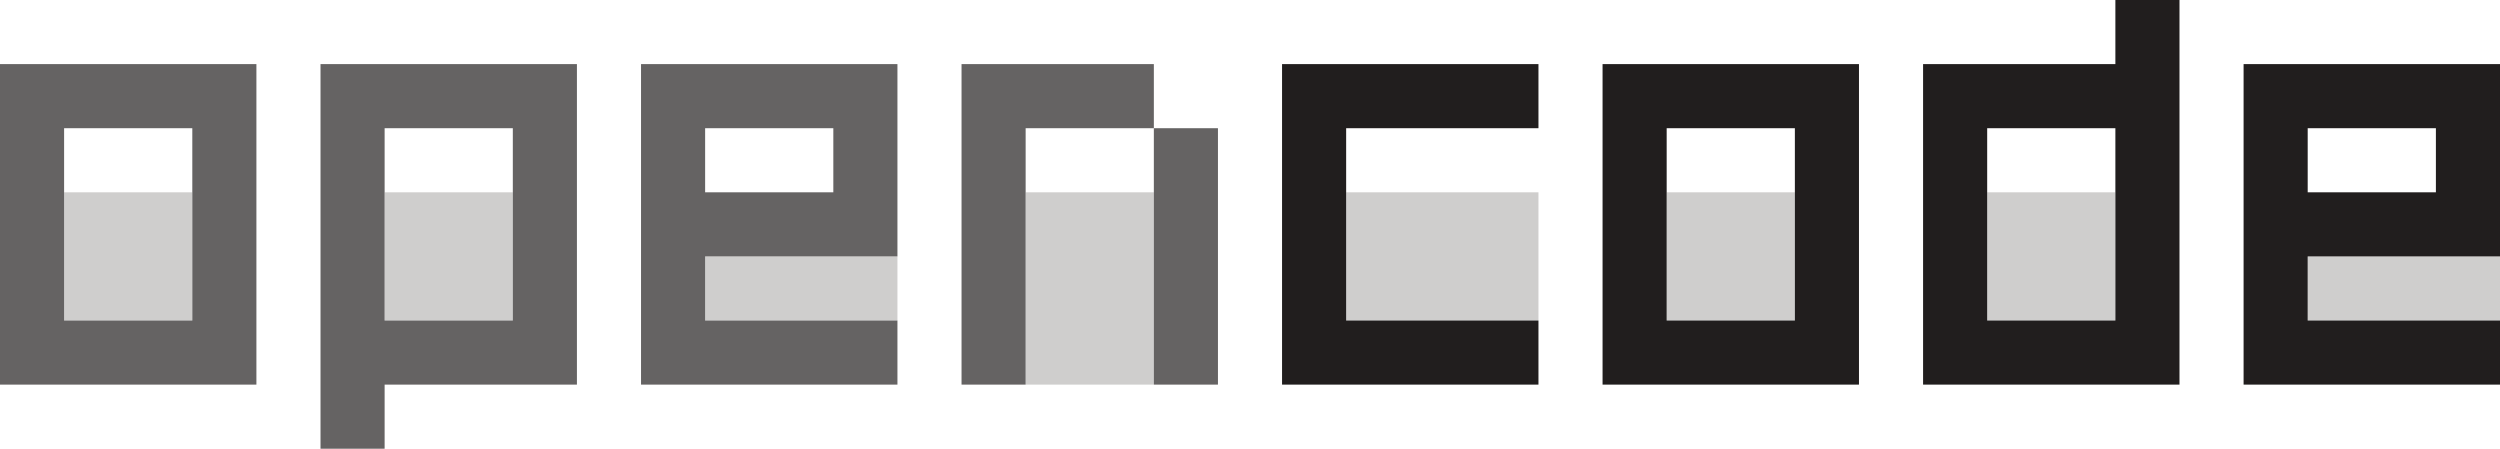
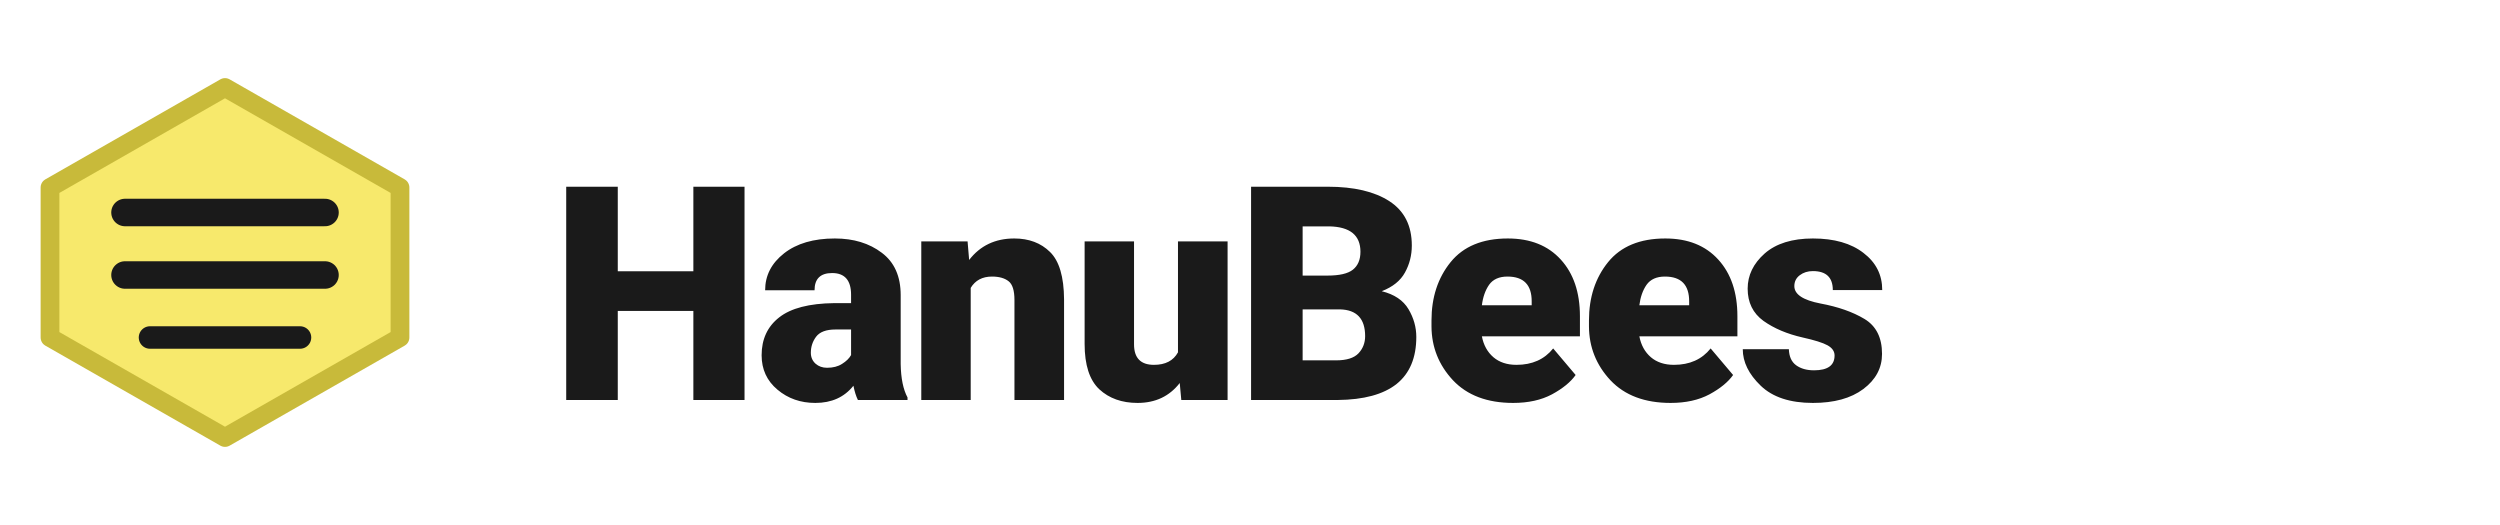
- <svg xmlns="http://www.w3.org/2000/svg" width="234" height="42" viewBox="0 0 234 42" fill="none">
-   <path d="M18 30H6V18H18V30Z" fill="#CFCECD" />
-   <path d="M18 12H6V30H18V12ZM24 36H0V6H24V36Z" fill="#656363" />
-   <path d="M48 30H36V18H48V30Z" fill="#CFCECD" />
-   <path d="M36 30H48V12H36V30ZM54 36H36V42H30V6H54V36Z" fill="#656363" />
-   <path d="M84 24V30H66V24H84Z" fill="#CFCECD" />
-   <path d="M84 24H66V30H84V36H60V6H84V24ZM66 18H78V12H66V18Z" fill="#656363" />
-   <path d="M108 36H96V18H108V36Z" fill="#CFCECD" />
-   <path d="M108 12H96V36H90V6H108V12ZM114 36H108V12H114V36Z" fill="#656363" />
-   <path d="M144 30H126V18H144V30Z" fill="#CFCECD" />
-   <path d="M144 12H126V30H144V36H120V6H144V12Z" fill="#211E1E" />
-   <path d="M168 30H156V18H168V30Z" fill="#CFCECD" />
-   <path d="M168 12H156V30H168V12ZM174 36H150V6H174V36Z" fill="#211E1E" />
-   <path d="M198 30H186V18H198V30Z" fill="#CFCECD" />
-   <path d="M198 12H186V30H198V12ZM204 36H180V6H198V0H204V36Z" fill="#211E1E" />
-   <path d="M234 24V30H216V24H234Z" fill="#CFCECD" />
-   <path d="M216 12V18H228V12H216ZM234 24H216V30H234V36H210V6H234V24Z" fill="#211E1E" />
+ <svg xmlns="http://www.w3.org/2000/svg" width="200" height="42" viewBox="0 0 200 42" fill="none">
+   <path d="M18 7L32 15V27L18 35L4 27V15L18 7Z" fill="#F7E96C" stroke="#C8BA3A" stroke-width="1.5" stroke-linejoin="round" />
+   <line x1="10" y1="17" x2="26" y2="17" stroke="#1A1A1A" stroke-width="2.2" stroke-linecap="round" />
+   <line x1="10" y1="22" x2="26" y2="22" stroke="#1A1A1A" stroke-width="2.2" stroke-linecap="round" />
+   <line x1="12" y1="27" x2="24" y2="27" stroke="#1A1A1A" stroke-width="1.8" stroke-linecap="round" />
+   <text x="44" y="32" font-family="ui-sans-serif, system-ui, -apple-system, BlinkMacSystemFont, Segoe UI, Roboto, Helvetica Neue, Arial, sans-serif" font-size="24" font-weight="800" letter-spacing="-0.02em" fill="#1A1A1A">HanuBees</text>
</svg>
